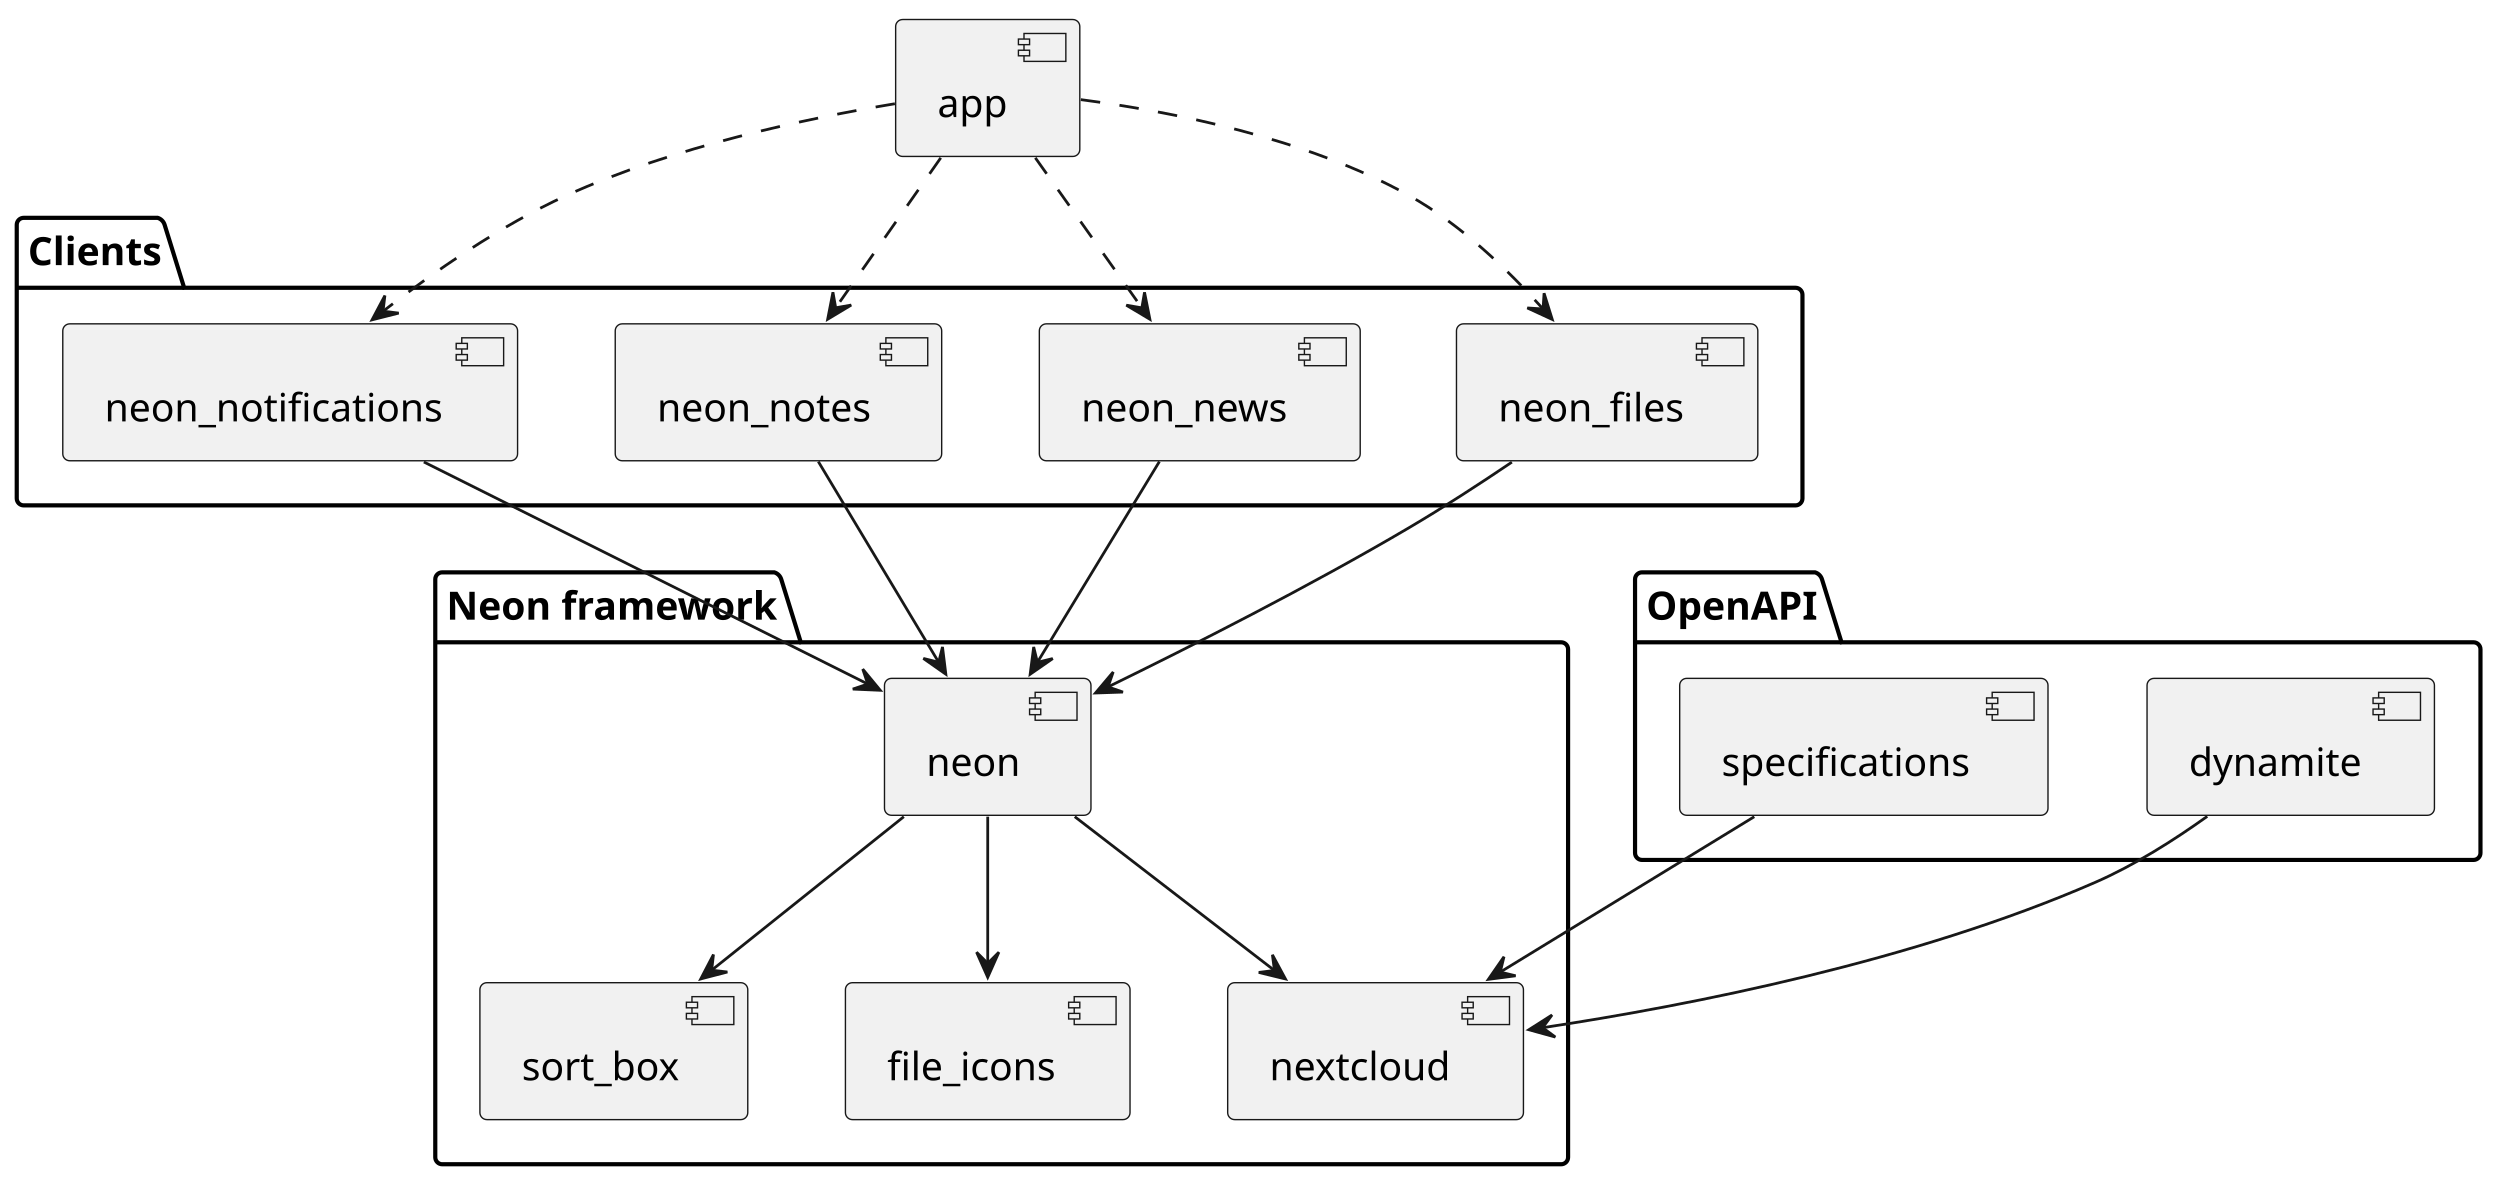
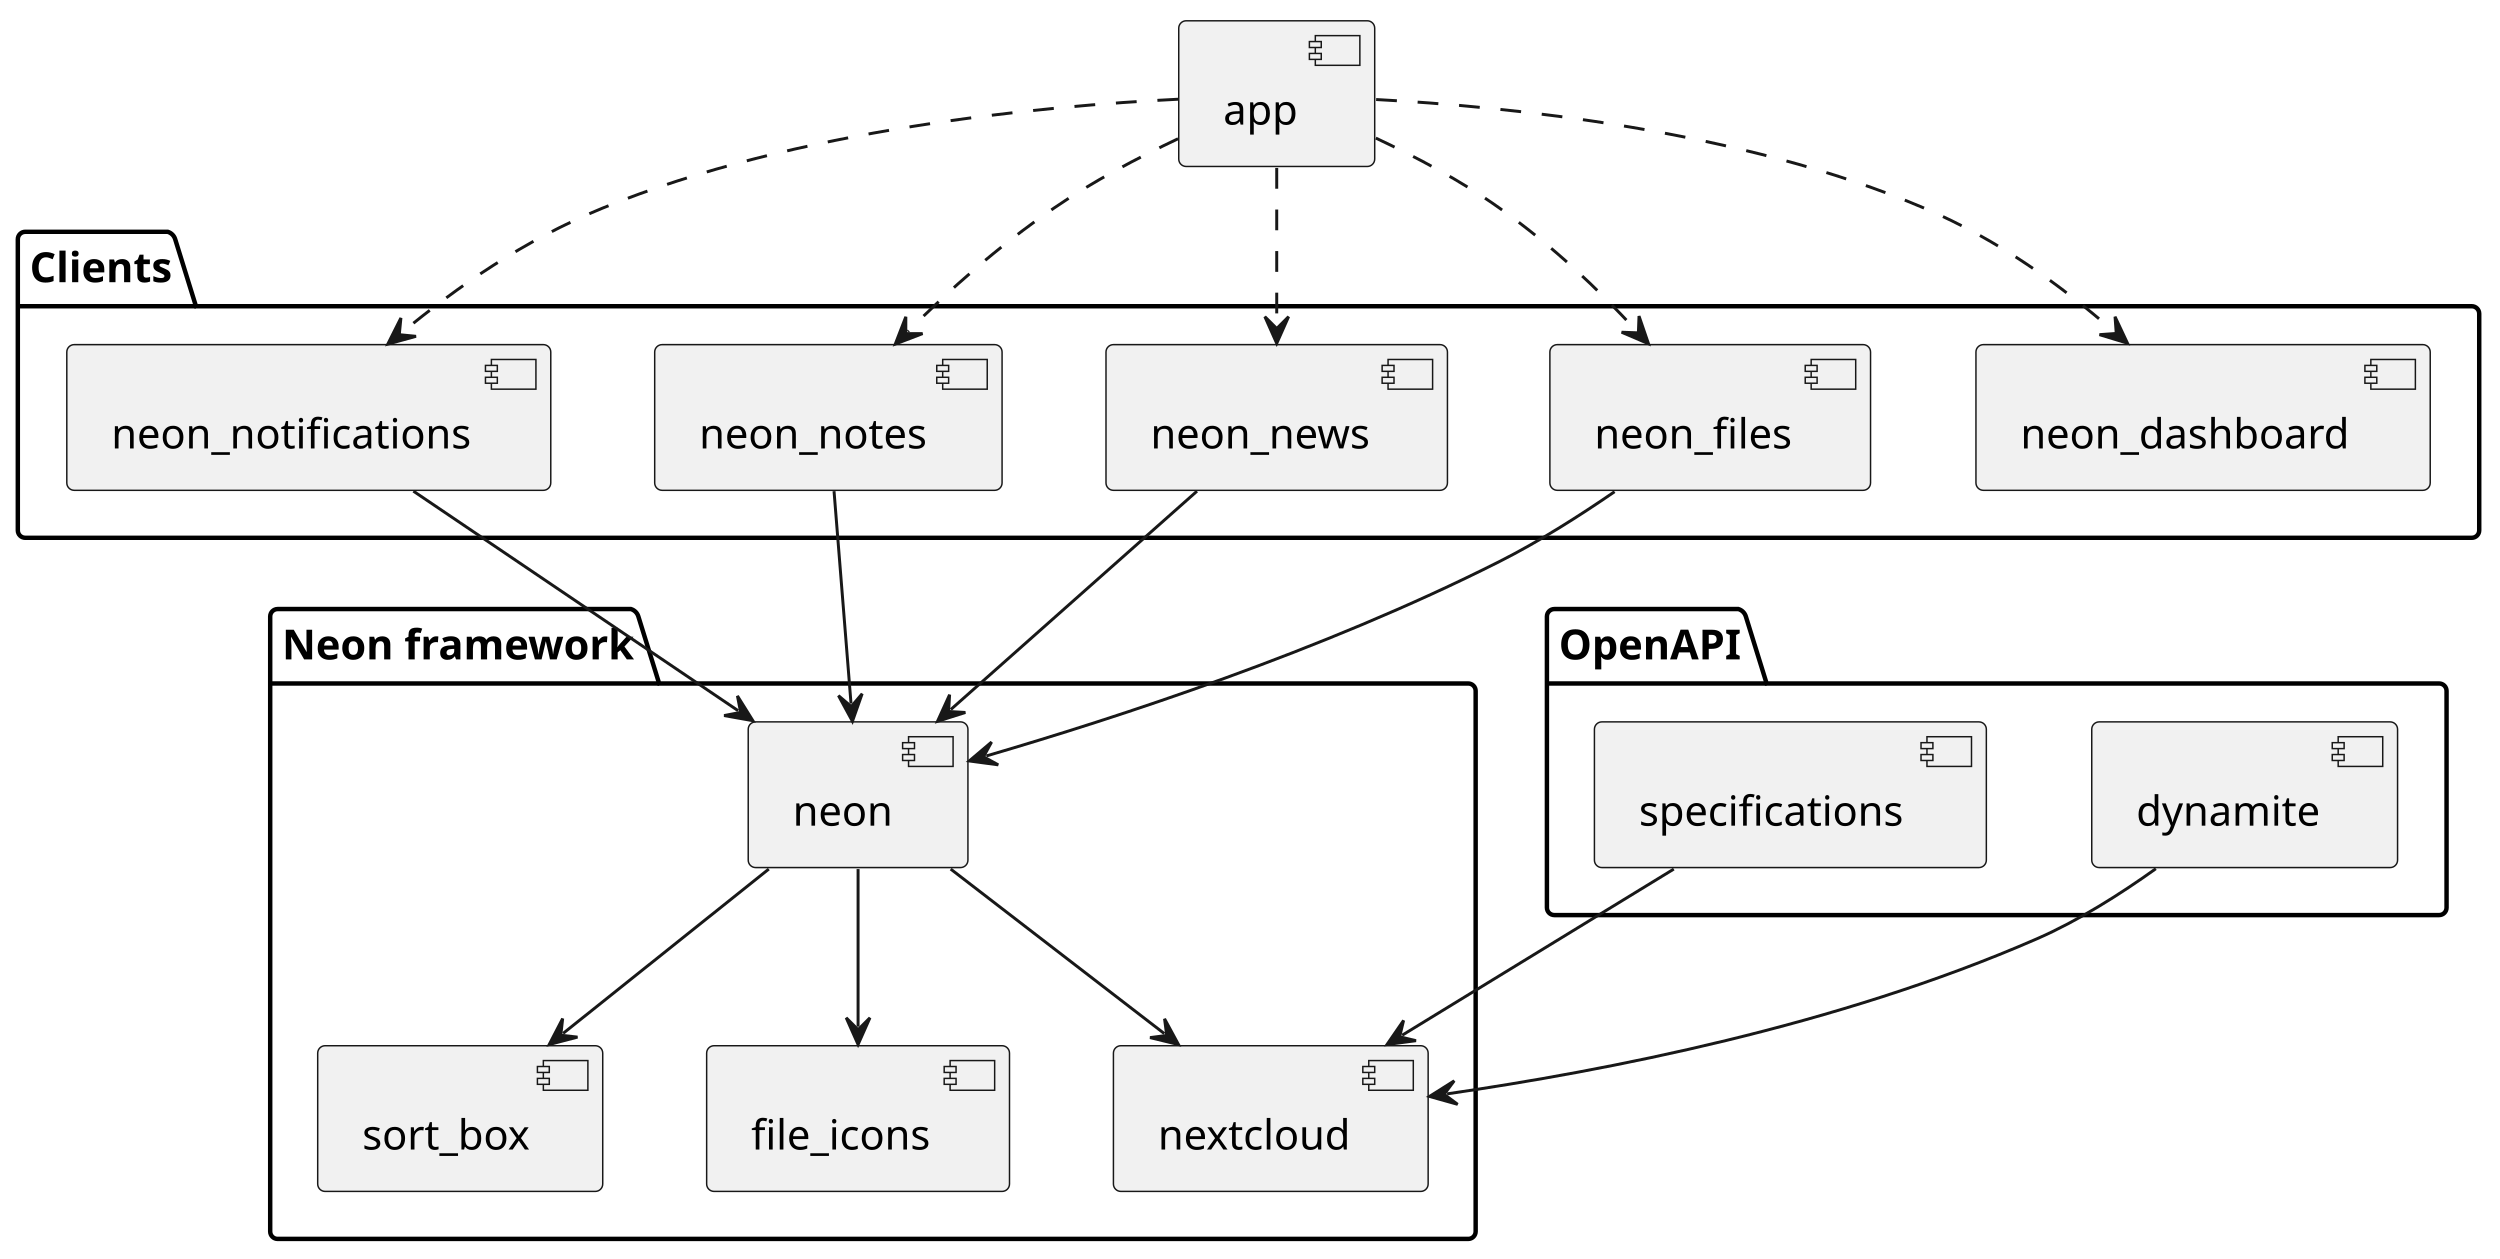
- <svg xmlns="http://www.w3.org/2000/svg" contentStyleType="text/css" height="424px" preserveAspectRatio="none" style="width:896px;height:424px;background:#FFFFFF;" version="1.1" viewBox="0 0 896 424" width="896px" zoomAndPan="magnify">
+ <svg xmlns="http://www.w3.org/2000/svg" contentStyleType="text/css" height="424px" preserveAspectRatio="none" style="width:842px;height:424px;background:#FFFFFF;" version="1.1" viewBox="0 0 842 424" width="842px" zoomAndPan="magnify">
  <defs />
  <g>
    <g id="cluster_Neon framework">
-       <path d="M158.5,205.13 L277.5,205.13 A3.75,3.75 0 0 1 280,207.63 L287,230.198 L559.5,230.198 A2.5,2.5 0 0 1 562,232.698 L562,414.77 A2.5,2.5 0 0 1 559.5,417.27 L158.5,417.27 A2.5,2.5 0 0 1 156,414.77 L156,207.63 A2.5,2.5 0 0 1 158.5,205.13 " fill="none" style="stroke:#000000;stroke-width:1.5;" />
-       <line style="stroke:#000000;stroke-width:1.5;" x1="156" x2="287" y1="230.198" y2="230.198" />
-       <text fill="#000000" font-family="sans-serif" font-size="14" font-weight="bold" lengthAdjust="spacing" textLength="118" x="160" y="222.096">Neon framework</text>
+       <path d="M93.5,205.13 L212.5,205.13 A3.75,3.75 0 0 1 215,207.63 L222,230.198 L494.5,230.198 A2.5,2.5 0 0 1 497,232.698 L497,414.77 A2.5,2.5 0 0 1 494.5,417.27 L93.5,417.27 A2.5,2.5 0 0 1 91,414.77 L91,207.63 A2.5,2.5 0 0 1 93.5,205.13 " fill="none" style="stroke:#000000;stroke-width:1.5;" />
+       <line style="stroke:#000000;stroke-width:1.5;" x1="91" x2="222" y1="230.198" y2="230.198" />
+       <text fill="#000000" font-family="sans-serif" font-size="14" font-weight="bold" lengthAdjust="spacing" textLength="118" x="95" y="222.096">Neon framework</text>
    </g>
    <g id="cluster_Clients">
-       <path d="M8.5,78.07 L56.5,78.07 A3.75,3.75 0 0 1 59,80.57 L66,103.138 L643.5,103.138 A2.5,2.5 0 0 1 646,105.638 L646,178.63 A2.5,2.5 0 0 1 643.5,181.13 L8.5,181.13 A2.5,2.5 0 0 1 6,178.63 L6,80.57 A2.5,2.5 0 0 1 8.5,78.07 " fill="none" style="stroke:#000000;stroke-width:1.5;" />
+       <path d="M8.5,78.07 L56.5,78.07 A3.75,3.75 0 0 1 59,80.57 L66,103.138 L832.5,103.138 A2.5,2.5 0 0 1 835,105.638 L835,178.63 A2.5,2.5 0 0 1 832.5,181.13 L8.5,181.13 A2.5,2.5 0 0 1 6,178.63 L6,80.57 A2.5,2.5 0 0 1 8.5,78.07 " fill="none" style="stroke:#000000;stroke-width:1.5;" />
      <line style="stroke:#000000;stroke-width:1.5;" x1="6" x2="66" y1="103.138" y2="103.138" />
      <text fill="#000000" font-family="sans-serif" font-size="14" font-weight="bold" lengthAdjust="spacing" textLength="47" x="10" y="95.036">Clients</text>
    </g>
    <g id="cluster_OpenAPI">
-       <path d="M588.5,205.13 L650.5,205.13 A3.75,3.75 0 0 1 653,207.63 L660,230.198 L886.5,230.198 A2.5,2.5 0 0 1 889,232.698 L889,305.7 A2.5,2.5 0 0 1 886.5,308.2 L588.5,308.2 A2.5,2.5 0 0 1 586,305.7 L586,207.63 A2.5,2.5 0 0 1 588.5,205.13 " fill="none" style="stroke:#000000;stroke-width:1.5;" />
-       <line style="stroke:#000000;stroke-width:1.5;" x1="586" x2="660" y1="230.198" y2="230.198" />
-       <text fill="#000000" font-family="sans-serif" font-size="14" font-weight="bold" lengthAdjust="spacing" textLength="61" x="590" y="222.096">OpenAPI</text>
+       <path d="M523.5,205.13 L585.5,205.13 A3.75,3.75 0 0 1 588,207.63 L595,230.198 L821.5,230.198 A2.5,2.5 0 0 1 824,232.698 L824,305.7 A2.5,2.5 0 0 1 821.5,308.2 L523.5,308.2 A2.5,2.5 0 0 1 521,305.7 L521,207.63 A2.5,2.5 0 0 1 523.5,205.13 " fill="none" style="stroke:#000000;stroke-width:1.5;" />
+       <line style="stroke:#000000;stroke-width:1.5;" x1="521" x2="595" y1="230.198" y2="230.198" />
+       <text fill="#000000" font-family="sans-serif" font-size="14" font-weight="bold" lengthAdjust="spacing" textLength="61" x="525" y="222.096">OpenAPI</text>
    </g>
    <g id="elem_neon">
-       <rect fill="#F1F1F1" height="49.068" rx="2.5" ry="2.5" style="stroke:#181818;stroke-width:0.5;" width="74" x="317" y="243.13" />
-       <rect fill="#F1F1F1" height="10" style="stroke:#181818;stroke-width:0.5;" width="15" x="371" y="248.13" />
-       <rect fill="#F1F1F1" height="2" style="stroke:#181818;stroke-width:0.5;" width="4" x="369" y="250.13" />
-       <rect fill="#F1F1F1" height="2" style="stroke:#181818;stroke-width:0.5;" width="4" x="369" y="254.13" />
-       <text fill="#000000" font-family="sans-serif" font-size="14" lengthAdjust="spacing" textLength="34" x="332" y="278.096">neon</text>
+       <rect fill="#F1F1F1" height="49.068" rx="2.5" ry="2.5" style="stroke:#181818;stroke-width:0.5;" width="74" x="252" y="243.13" />
+       <rect fill="#F1F1F1" height="10" style="stroke:#181818;stroke-width:0.5;" width="15" x="306" y="248.13" />
+       <rect fill="#F1F1F1" height="2" style="stroke:#181818;stroke-width:0.5;" width="4" x="304" y="250.13" />
+       <rect fill="#F1F1F1" height="2" style="stroke:#181818;stroke-width:0.5;" width="4" x="304" y="254.13" />
+       <text fill="#000000" font-family="sans-serif" font-size="14" lengthAdjust="spacing" textLength="34" x="267" y="278.096">neon</text>
    </g>
    <g id="elem_nextcloud">
-       <rect fill="#F1F1F1" height="49.068" rx="2.5" ry="2.5" style="stroke:#181818;stroke-width:0.5;" width="106" x="440" y="352.2" />
-       <rect fill="#F1F1F1" height="10" style="stroke:#181818;stroke-width:0.5;" width="15" x="526" y="357.2" />
-       <rect fill="#F1F1F1" height="2" style="stroke:#181818;stroke-width:0.5;" width="4" x="524" y="359.2" />
-       <rect fill="#F1F1F1" height="2" style="stroke:#181818;stroke-width:0.5;" width="4" x="524" y="363.2" />
-       <text fill="#000000" font-family="sans-serif" font-size="14" lengthAdjust="spacing" textLength="66" x="455" y="387.166">nextcloud</text>
+       <rect fill="#F1F1F1" height="49.068" rx="2.5" ry="2.5" style="stroke:#181818;stroke-width:0.5;" width="106" x="375" y="352.2" />
+       <rect fill="#F1F1F1" height="10" style="stroke:#181818;stroke-width:0.5;" width="15" x="461" y="357.2" />
+       <rect fill="#F1F1F1" height="2" style="stroke:#181818;stroke-width:0.5;" width="4" x="459" y="359.2" />
+       <rect fill="#F1F1F1" height="2" style="stroke:#181818;stroke-width:0.5;" width="4" x="459" y="363.2" />
+       <text fill="#000000" font-family="sans-serif" font-size="14" lengthAdjust="spacing" textLength="66" x="390" y="387.166">nextcloud</text>
    </g>
    <g id="elem_sort_box">
-       <rect fill="#F1F1F1" height="49.068" rx="2.5" ry="2.5" style="stroke:#181818;stroke-width:0.5;" width="96" x="172" y="352.2" />
-       <rect fill="#F1F1F1" height="10" style="stroke:#181818;stroke-width:0.5;" width="15" x="248" y="357.2" />
-       <rect fill="#F1F1F1" height="2" style="stroke:#181818;stroke-width:0.5;" width="4" x="246" y="359.2" />
-       <rect fill="#F1F1F1" height="2" style="stroke:#181818;stroke-width:0.5;" width="4" x="246" y="363.2" />
-       <text fill="#000000" font-family="sans-serif" font-size="14" lengthAdjust="spacing" textLength="56" x="187" y="387.166">sort_box</text>
+       <rect fill="#F1F1F1" height="49.068" rx="2.5" ry="2.5" style="stroke:#181818;stroke-width:0.5;" width="96" x="107" y="352.2" />
+       <rect fill="#F1F1F1" height="10" style="stroke:#181818;stroke-width:0.5;" width="15" x="183" y="357.2" />
+       <rect fill="#F1F1F1" height="2" style="stroke:#181818;stroke-width:0.5;" width="4" x="181" y="359.2" />
+       <rect fill="#F1F1F1" height="2" style="stroke:#181818;stroke-width:0.5;" width="4" x="181" y="363.2" />
+       <text fill="#000000" font-family="sans-serif" font-size="14" lengthAdjust="spacing" textLength="56" x="122" y="387.166">sort_box</text>
    </g>
    <g id="elem_file_icons">
-       <rect fill="#F1F1F1" height="49.068" rx="2.5" ry="2.5" style="stroke:#181818;stroke-width:0.5;" width="102" x="303" y="352.2" />
-       <rect fill="#F1F1F1" height="10" style="stroke:#181818;stroke-width:0.5;" width="15" x="385" y="357.2" />
-       <rect fill="#F1F1F1" height="2" style="stroke:#181818;stroke-width:0.5;" width="4" x="383" y="359.2" />
-       <rect fill="#F1F1F1" height="2" style="stroke:#181818;stroke-width:0.5;" width="4" x="383" y="363.2" />
-       <text fill="#000000" font-family="sans-serif" font-size="14" lengthAdjust="spacing" textLength="62" x="318" y="387.166">file_icons</text>
+       <rect fill="#F1F1F1" height="49.068" rx="2.5" ry="2.5" style="stroke:#181818;stroke-width:0.5;" width="102" x="238" y="352.2" />
+       <rect fill="#F1F1F1" height="10" style="stroke:#181818;stroke-width:0.5;" width="15" x="320" y="357.2" />
+       <rect fill="#F1F1F1" height="2" style="stroke:#181818;stroke-width:0.5;" width="4" x="318" y="359.2" />
+       <rect fill="#F1F1F1" height="2" style="stroke:#181818;stroke-width:0.5;" width="4" x="318" y="363.2" />
+       <text fill="#000000" font-family="sans-serif" font-size="14" lengthAdjust="spacing" textLength="62" x="253" y="387.166">file_icons</text>
+     </g>
+     <g id="elem_neon_dashboard">
+       <rect fill="#F1F1F1" height="49.068" rx="2.5" ry="2.5" style="stroke:#181818;stroke-width:0.5;" width="153" x="665.5" y="116.07" />
+       <rect fill="#F1F1F1" height="10" style="stroke:#181818;stroke-width:0.5;" width="15" x="798.5" y="121.07" />
+       <rect fill="#F1F1F1" height="2" style="stroke:#181818;stroke-width:0.5;" width="4" x="796.5" y="123.07" />
+       <rect fill="#F1F1F1" height="2" style="stroke:#181818;stroke-width:0.5;" width="4" x="796.5" y="127.07" />
+       <text fill="#000000" font-family="sans-serif" font-size="14" lengthAdjust="spacing" textLength="113" x="680.5" y="151.036">neon_dashboard</text>
    </g>
    <g id="elem_neon_files">
      <rect fill="#F1F1F1" height="49.068" rx="2.5" ry="2.5" style="stroke:#181818;stroke-width:0.5;" width="108" x="522" y="116.07" />
      <rect fill="#F1F1F1" height="10" style="stroke:#181818;stroke-width:0.5;" width="15" x="610" y="121.07" />
      <rect fill="#F1F1F1" height="2" style="stroke:#181818;stroke-width:0.5;" width="4" x="608" y="123.07" />
      <rect fill="#F1F1F1" height="2" style="stroke:#181818;stroke-width:0.5;" width="4" x="608" y="127.07" />
      <text fill="#000000" font-family="sans-serif" font-size="14" lengthAdjust="spacing" textLength="68" x="537" y="151.036">neon_files</text>
    </g>
    <g id="elem_neon_news">
      <rect fill="#F1F1F1" height="49.068" rx="2.5" ry="2.5" style="stroke:#181818;stroke-width:0.5;" width="115" x="372.5" y="116.07" />
      <rect fill="#F1F1F1" height="10" style="stroke:#181818;stroke-width:0.5;" width="15" x="467.5" y="121.07" />
      <rect fill="#F1F1F1" height="2" style="stroke:#181818;stroke-width:0.5;" width="4" x="465.5" y="123.07" />
      <rect fill="#F1F1F1" height="2" style="stroke:#181818;stroke-width:0.5;" width="4" x="465.5" y="127.07" />
      <text fill="#000000" font-family="sans-serif" font-size="14" lengthAdjust="spacing" textLength="75" x="387.5" y="151.036">neon_news</text>
    </g>
    <g id="elem_neon_notes">
      <rect fill="#F1F1F1" height="49.068" rx="2.5" ry="2.5" style="stroke:#181818;stroke-width:0.5;" width="117" x="220.5" y="116.07" />
      <rect fill="#F1F1F1" height="10" style="stroke:#181818;stroke-width:0.5;" width="15" x="317.5" y="121.07" />
      <rect fill="#F1F1F1" height="2" style="stroke:#181818;stroke-width:0.5;" width="4" x="315.5" y="123.07" />
      <rect fill="#F1F1F1" height="2" style="stroke:#181818;stroke-width:0.5;" width="4" x="315.5" y="127.07" />
      <text fill="#000000" font-family="sans-serif" font-size="14" lengthAdjust="spacing" textLength="77" x="235.5" y="151.036">neon_notes</text>
    </g>
    <g id="elem_neon_notifications">
      <rect fill="#F1F1F1" height="49.068" rx="2.5" ry="2.5" style="stroke:#181818;stroke-width:0.5;" width="163" x="22.5" y="116.07" />
      <rect fill="#F1F1F1" height="10" style="stroke:#181818;stroke-width:0.5;" width="15" x="165.5" y="121.07" />
      <rect fill="#F1F1F1" height="2" style="stroke:#181818;stroke-width:0.5;" width="4" x="163.5" y="123.07" />
      <rect fill="#F1F1F1" height="2" style="stroke:#181818;stroke-width:0.5;" width="4" x="163.5" y="127.07" />
      <text fill="#000000" font-family="sans-serif" font-size="14" lengthAdjust="spacing" textLength="123" x="37.5" y="151.036">neon_notifications</text>
    </g>
    <g id="elem_dynamite">
-       <rect fill="#F1F1F1" height="49.068" rx="2.5" ry="2.5" style="stroke:#181818;stroke-width:0.5;" width="103" x="769.5" y="243.13" />
-       <rect fill="#F1F1F1" height="10" style="stroke:#181818;stroke-width:0.5;" width="15" x="852.5" y="248.13" />
-       <rect fill="#F1F1F1" height="2" style="stroke:#181818;stroke-width:0.5;" width="4" x="850.5" y="250.13" />
-       <rect fill="#F1F1F1" height="2" style="stroke:#181818;stroke-width:0.5;" width="4" x="850.5" y="254.13" />
-       <text fill="#000000" font-family="sans-serif" font-size="14" lengthAdjust="spacing" textLength="63" x="784.5" y="278.096">dynamite</text>
+       <rect fill="#F1F1F1" height="49.068" rx="2.5" ry="2.5" style="stroke:#181818;stroke-width:0.5;" width="103" x="704.5" y="243.13" />
+       <rect fill="#F1F1F1" height="10" style="stroke:#181818;stroke-width:0.5;" width="15" x="787.5" y="248.13" />
+       <rect fill="#F1F1F1" height="2" style="stroke:#181818;stroke-width:0.5;" width="4" x="785.5" y="250.13" />
+       <rect fill="#F1F1F1" height="2" style="stroke:#181818;stroke-width:0.5;" width="4" x="785.5" y="254.13" />
+       <text fill="#000000" font-family="sans-serif" font-size="14" lengthAdjust="spacing" textLength="63" x="719.5" y="278.096">dynamite</text>
    </g>
    <g id="elem_specifications">
-       <rect fill="#F1F1F1" height="49.068" rx="2.5" ry="2.5" style="stroke:#181818;stroke-width:0.5;" width="132" x="602" y="243.13" />
-       <rect fill="#F1F1F1" height="10" style="stroke:#181818;stroke-width:0.5;" width="15" x="714" y="248.13" />
-       <rect fill="#F1F1F1" height="2" style="stroke:#181818;stroke-width:0.5;" width="4" x="712" y="250.13" />
-       <rect fill="#F1F1F1" height="2" style="stroke:#181818;stroke-width:0.5;" width="4" x="712" y="254.13" />
-       <text fill="#000000" font-family="sans-serif" font-size="14" lengthAdjust="spacing" textLength="92" x="617" y="278.096">specifications</text>
+       <rect fill="#F1F1F1" height="49.068" rx="2.5" ry="2.5" style="stroke:#181818;stroke-width:0.5;" width="132" x="537" y="243.13" />
+       <rect fill="#F1F1F1" height="10" style="stroke:#181818;stroke-width:0.5;" width="15" x="649" y="248.13" />
+       <rect fill="#F1F1F1" height="2" style="stroke:#181818;stroke-width:0.5;" width="4" x="647" y="250.13" />
+       <rect fill="#F1F1F1" height="2" style="stroke:#181818;stroke-width:0.5;" width="4" x="647" y="254.13" />
+       <text fill="#000000" font-family="sans-serif" font-size="14" lengthAdjust="spacing" textLength="92" x="552" y="278.096">specifications</text>
    </g>
    <g id="elem_app">
-       <rect fill="#F1F1F1" height="49.068" rx="2.5" ry="2.5" style="stroke:#181818;stroke-width:0.5;" width="66" x="321" y="7" />
-       <rect fill="#F1F1F1" height="10" style="stroke:#181818;stroke-width:0.5;" width="15" x="367" y="12" />
-       <rect fill="#F1F1F1" height="2" style="stroke:#181818;stroke-width:0.5;" width="4" x="365" y="14" />
-       <rect fill="#F1F1F1" height="2" style="stroke:#181818;stroke-width:0.5;" width="4" x="365" y="18" />
-       <text fill="#000000" font-family="sans-serif" font-size="14" lengthAdjust="spacing" textLength="26" x="336" y="41.966">app</text>
+       <rect fill="#F1F1F1" height="49.068" rx="2.5" ry="2.5" style="stroke:#181818;stroke-width:0.5;" width="66" x="397" y="7" />
+       <rect fill="#F1F1F1" height="10" style="stroke:#181818;stroke-width:0.5;" width="15" x="443" y="12" />
+       <rect fill="#F1F1F1" height="2" style="stroke:#181818;stroke-width:0.5;" width="4" x="441" y="14" />
+       <rect fill="#F1F1F1" height="2" style="stroke:#181818;stroke-width:0.5;" width="4" x="441" y="18" />
+       <text fill="#000000" font-family="sans-serif" font-size="14" lengthAdjust="spacing" textLength="26" x="412" y="41.966">app</text>
+     </g>
+     <g id="link_app_neon_dashboard">
+       <path d="M463.48,33.52 C507.47,35.87 586.37,43.74 648,70.07 C673.57,80.99 694.164,96.212 711.994,111.652 " fill="none" id="app-to-neon_dashboard" style="stroke:#181818;stroke-width:1.0;stroke-dasharray:7.0,7.0;" />
+       <polygon fill="#181818" points="716.53,115.58,712.345,106.665,712.75,112.307,707.108,112.712,716.53,115.58" style="stroke:#181818;stroke-width:1.0;" />
    </g>
    <g id="link_app_neon_files">
-       <path d="M387.36,35.71 C419.26,39.9 467.85,49.32 505,70.07 C523.41,80.34 540.42,96.65 553.17,110.89 " fill="none" id="app-to-neon_files" style="stroke:#181818;stroke-width:1.0;stroke-dasharray:7.0,7.0;" />
-       <polygon fill="#181818" points="556.33,114.49,553.396,105.088,553.03,110.733,547.385,110.368,556.33,114.49" style="stroke:#181818;stroke-width:1.0;" />
+       <path d="M463.38,46.51 C476.85,52.83 492.2,60.94 505,70.07 C523.54,83.29 537.759,96.962 551.129,111.372 " fill="none" id="app-to-neon_files" style="stroke:#181818;stroke-width:1.0;stroke-dasharray:7.0,7.0;" />
+       <polygon fill="#181818" points="555.21,115.77,552.021,106.452,551.809,112.105,546.156,111.893,555.21,115.77" style="stroke:#181818;stroke-width:1.0;" />
    </g>
    <g id="link_app_neon_news">
-       <path d="M371.06,56.56 C382.4,72.54 397.36,93.62 409.38,110.54 " fill="none" id="app-to-neon_news" style="stroke:#181818;stroke-width:1.0;stroke-dasharray:7.0,7.0;" />
-       <polygon fill="#181818" points="412.12,114.42,410.195,104.761,409.236,110.336,403.661,109.376,412.12,114.42" style="stroke:#181818;stroke-width:1.0;" />
+       <path d="M430,56.56 C430,74.19 430,92.04 430,109.65 " fill="none" id="app-to-neon_news" style="stroke:#181818;stroke-width:1.0;stroke-dasharray:7.0,7.0;" />
+       <polygon fill="#181818" points="430,115.65,434,106.65,430,110.65,426,106.65,430,115.65" style="stroke:#181818;stroke-width:1.0;" />
    </g>
    <g id="link_app_neon_notes">
-       <path d="M337.17,56.56 C325.97,72.54 311.21,93.62 299.35,110.54 " fill="none" id="app-to-neon_notes" style="stroke:#181818;stroke-width:1.0;stroke-dasharray:7.0,7.0;" />
-       <polygon fill="#181818" points="296.64,114.41,305.079,109.333,299.508,110.314,298.526,104.743,296.64,114.41" style="stroke:#181818;stroke-width:1.0;" />
+       <path d="M396.77,46.73 C383.33,53.08 367.96,61.15 355,70.07 C335.55,83.44 320.2,97.275 305.78,111.645 " fill="none" id="app-to-neon_notes" style="stroke:#181818;stroke-width:1.0;stroke-dasharray:7.0,7.0;" />
+       <polygon fill="#181818" points="301.53,115.88,310.728,112.36,305.072,112.351,305.082,106.694,301.53,115.88" style="stroke:#181818;stroke-width:1.0;" />
    </g>
    <g id="link_app_neon_notifications">
-       <path d="M320.73,37.18 C289.33,42.4 241.46,52.52 203,70.07 C179.42,80.82 155.57,97.37 137.19,111.62 " fill="none" id="app-to-neon_notifications" style="stroke:#181818;stroke-width:1.0;stroke-dasharray:7.0,7.0;" />
-       <polygon fill="#181818" points="133.34,114.63,142.888,112.216,137.272,111.541,137.947,105.925,133.34,114.63" style="stroke:#181818;stroke-width:1.0;" />
+       <path d="M396.8,33.42 C351.44,35.65 268.26,43.39 203,70.07 C176.17,81.03 154.137,96.573 135.247,112.083 " fill="none" id="app-to-neon_notifications" style="stroke:#181818;stroke-width:1.0;stroke-dasharray:7.0,7.0;" />
+       <polygon fill="#181818" points="130.61,115.89,140.104,113.27,134.474,112.717,135.028,107.087,130.61,115.89" style="stroke:#181818;stroke-width:1.0;" />
    </g>
    <g id="link_neon_files_neon">
-       <path d="M541.85,165.63 C530.32,173.42 517.27,181.91 505,189.13 C469.38,210.11 427.46,231.38 396.84,246.32 " fill="none" id="neon_files-to-neon" style="stroke:#181818;stroke-width:1.0;" />
-       <polygon fill="#181818" points="392.62,248.37,402.463,248.036,397.118,246.185,398.968,240.84,392.62,248.37" style="stroke:#181818;stroke-width:1.0;" />
+       <path d="M543.79,165.6 C531.97,173.74 518.24,182.45 505,189.13 C445.06,219.38 376.208,241.713 332.208,254.603 " fill="none" id="neon_files-to-neon" style="stroke:#181818;stroke-width:1.0;" />
+       <polygon fill="#181818" points="326.45,256.29,336.212,257.598,331.248,254.884,333.962,249.921,326.45,256.29" style="stroke:#181818;stroke-width:1.0;" />
    </g>
    <g id="link_neon_news_neon">
-       <path d="M415.53,165.42 C403.06,185.93 385.02,215.62 371.7,237.54 " fill="none" id="neon_news-to-neon" style="stroke:#181818;stroke-width:1.0;" />
-       <polygon fill="#181818" points="369.21,241.64,377.306,236.032,371.81,237.369,370.473,231.872,369.21,241.64" style="stroke:#181818;stroke-width:1.0;" />
+       <path d="M403.15,165.42 C378.06,187.67 345.298,216.728 320.238,238.958 " fill="none" id="neon_news-to-neon" style="stroke:#181818;stroke-width:1.0;" />
+       <polygon fill="#181818" points="315.75,242.94,325.137,239.96,319.49,239.622,319.828,233.975,315.75,242.94" style="stroke:#181818;stroke-width:1.0;" />
    </g>
    <g id="link_neon_notes_neon">
-       <path d="M293.28,165.42 C305.59,185.93 323.39,215.62 336.53,237.54 " fill="none" id="neon_notes-to-neon" style="stroke:#181818;stroke-width:1.0;" />
-       <polygon fill="#181818" points="338.99,241.64,337.789,231.865,336.418,237.352,330.93,235.981,338.99,241.64" style="stroke:#181818;stroke-width:1.0;" />
+       <path d="M280.9,165.42 C282.68,187.67 284.854,214.729 286.624,236.959 " fill="none" id="neon_notes-to-neon" style="stroke:#181818;stroke-width:1.0;" />
+       <polygon fill="#181818" points="287.1,242.94,290.373,233.651,286.703,237.956,282.398,234.286,287.1,242.94" style="stroke:#181818;stroke-width:1.0;" />
    </g>
    <g id="link_neon_notifications_neon">
-       <path d="M151.91,165.57 C197.91,188.58 266.75,223.02 311.03,245.17 " fill="none" id="neon_notifications-to-neon" style="stroke:#181818;stroke-width:1.0;" />
-       <polygon fill="#181818" points="315.48,247.4,309.209,239.805,311.005,245.17,305.641,246.965,315.48,247.4" style="stroke:#181818;stroke-width:1.0;" />
+       <path d="M139.23,165.42 C172.05,187.6 215.74,217.139 248.61,239.369 " fill="none" id="neon_notifications-to-neon" style="stroke:#181818;stroke-width:1.0;" />
+       <polygon fill="#181818" points="253.58,242.73,248.366,234.375,249.438,239.929,243.884,241.001,253.58,242.73" style="stroke:#181818;stroke-width:1.0;" />
    </g>
    <g id="link_neon_nextcloud">
-       <path d="M385.19,292.7 C406.48,309.09 434.73,330.85 456.97,347.98 " fill="none" id="neon-to-nextcloud" style="stroke:#181818;stroke-width:1.0;" />
-       <polygon fill="#181818" points="460.71,350.86,456.033,342.192,456.753,347.803,451.142,348.523,460.71,350.86" style="stroke:#181818;stroke-width:1.0;" />
+       <path d="M320.19,292.7 C343.09,310.33 369.287,330.508 392.157,348.128 " fill="none" id="neon-to-nextcloud" style="stroke:#181818;stroke-width:1.0;" />
+       <polygon fill="#181818" points="396.91,351.79,392.222,343.128,392.949,348.738,387.339,349.466,396.91,351.79" style="stroke:#181818;stroke-width:1.0;" />
    </g>
    <g id="link_neon_sort_box">
-       <path d="M323.93,292.7 C303.5,309.02 276.4,330.67 255,347.77 " fill="none" id="neon-to-sort_box" style="stroke:#181818;stroke-width:1.0;" />
-       <polygon fill="#181818" points="251.15,350.84,260.683,348.367,255.063,347.727,255.702,342.106,251.15,350.84" style="stroke:#181818;stroke-width:1.0;" />
+       <path d="M258.93,292.7 C236.86,310.33 211.707,330.424 189.657,348.044 " fill="none" id="neon-to-sort_box" style="stroke:#181818;stroke-width:1.0;" />
+       <polygon fill="#181818" points="184.97,351.79,194.498,349.296,188.876,348.669,189.504,343.047,184.97,351.79" style="stroke:#181818;stroke-width:1.0;" />
    </g>
    <g id="link_neon_file_icons">
-       <path d="M354,292.7 C354,308.26 354,328.67 354,345.36 " fill="none" id="neon-to-file_icons" style="stroke:#181818;stroke-width:1.0;" />
-       <polygon fill="#181818" points="354,350.27,358,341.27,354,345.27,350,341.27,354,350.27" style="stroke:#181818;stroke-width:1.0;" />
+       <path d="M289,292.7 C289,310.33 289,328.17 289,345.79 " fill="none" id="neon-to-file_icons" style="stroke:#181818;stroke-width:1.0;" />
+       <polygon fill="#181818" points="289,351.79,293,342.79,289,346.79,285,342.79,289,351.79" style="stroke:#181818;stroke-width:1.0;" />
    </g>
    <g id="link_dynamite_nextcloud">
-       <path d="M791.08,292.58 C779.18,301.1 765,310.09 751,316.2 C686.33,344.44 606.45,360.22 552.85,368.33 " fill="none" id="dynamite-to-nextcloud" style="stroke:#181818;stroke-width:1.0;" />
-       <polygon fill="#181818" points="547.94,369.06,557.434,371.678,552.885,368.317,556.246,363.767,547.94,369.06" style="stroke:#181818;stroke-width:1.0;" />
+       <path d="M726.08,292.58 C714.18,301.1 700,310.09 686,316.2 C618.7,345.59 540.867,360.614 487.387,368.414 " fill="none" id="dynamite-to-nextcloud" style="stroke:#181818;stroke-width:1.0;" />
+       <polygon fill="#181818" points="481.45,369.28,490.933,371.939,486.398,368.558,489.779,364.023,481.45,369.28" style="stroke:#181818;stroke-width:1.0;" />
    </g>
    <g id="link_specifications_nextcloud">
-       <path d="M628.73,292.7 C601.71,309.23 565.76,331.22 537.65,348.42 " fill="none" id="specifications-to-nextcloud" style="stroke:#181818;stroke-width:1.0;" />
-       <polygon fill="#181818" points="533.43,351,543.196,349.723,537.697,348.394,539.026,342.895,533.43,351" style="stroke:#181818;stroke-width:1.0;" />
+       <path d="M563.73,292.7 C534.91,310.33 501.048,331.038 472.258,348.658 " fill="none" id="specifications-to-nextcloud" style="stroke:#181818;stroke-width:1.0;" />
+       <polygon fill="#181818" points="467.14,351.79,476.904,350.504,471.405,349.18,472.728,343.68,467.14,351.79" style="stroke:#181818;stroke-width:1.0;" />
    </g>
  </g>
</svg>
